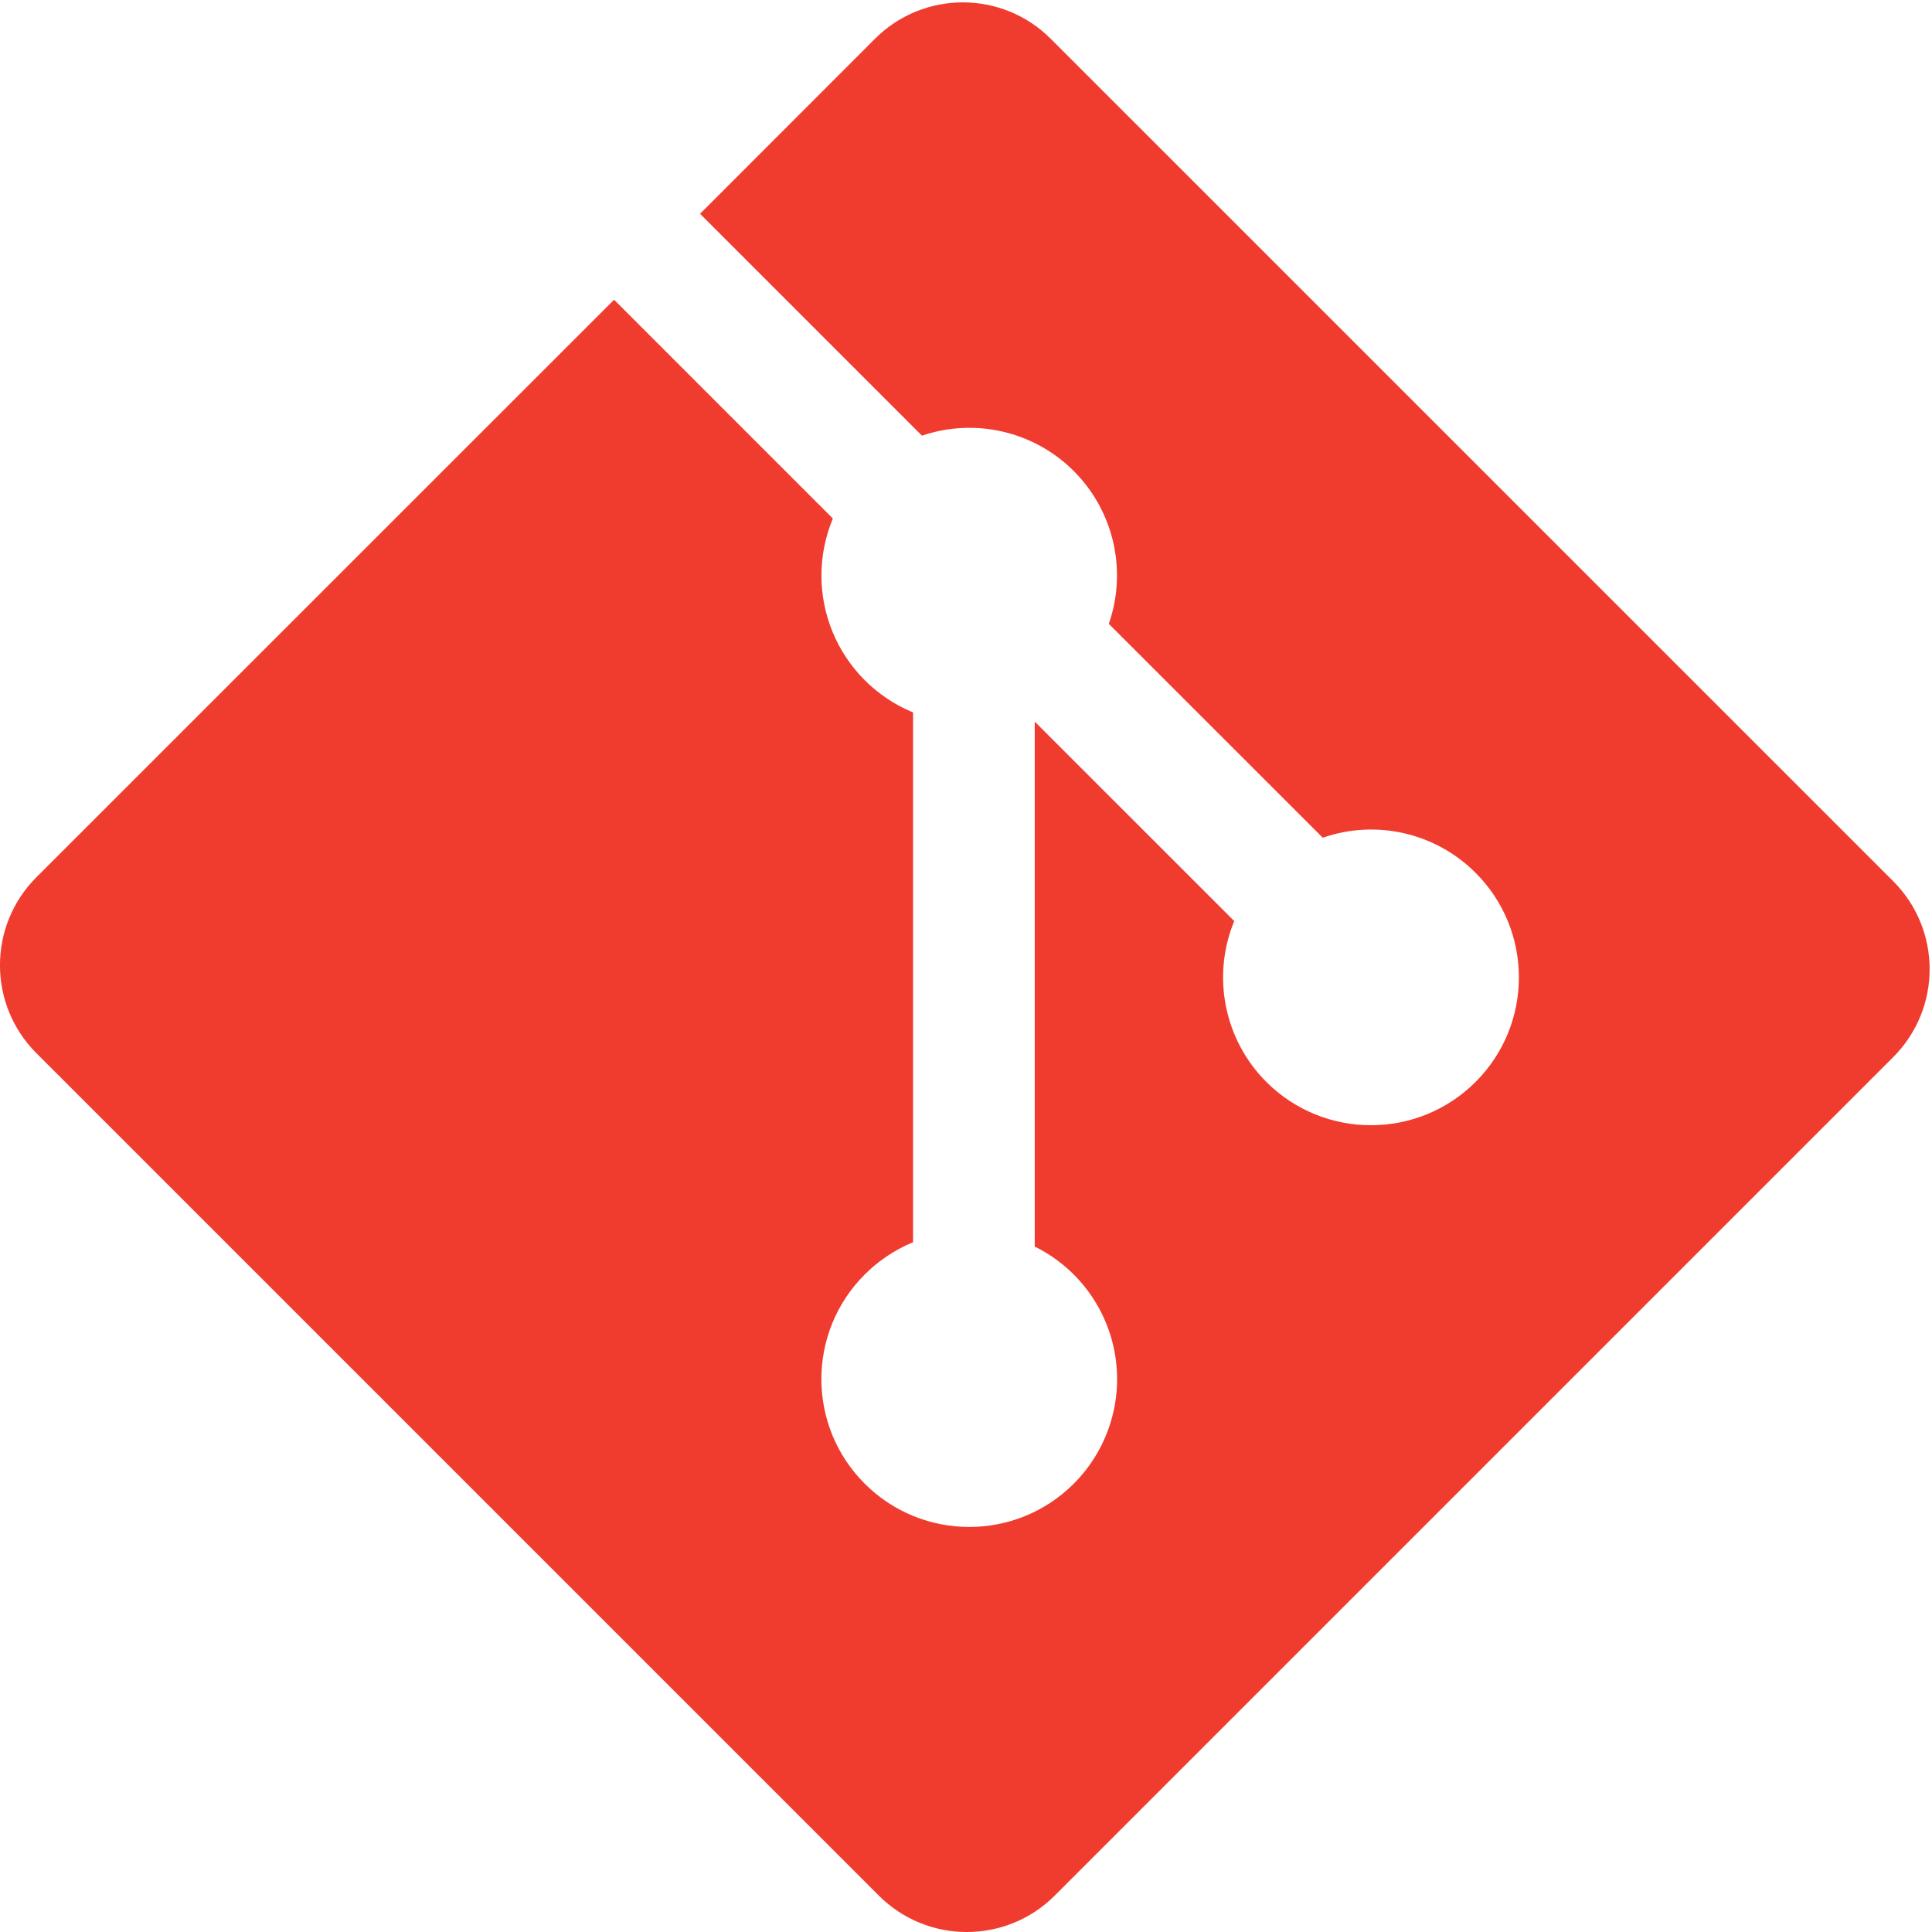
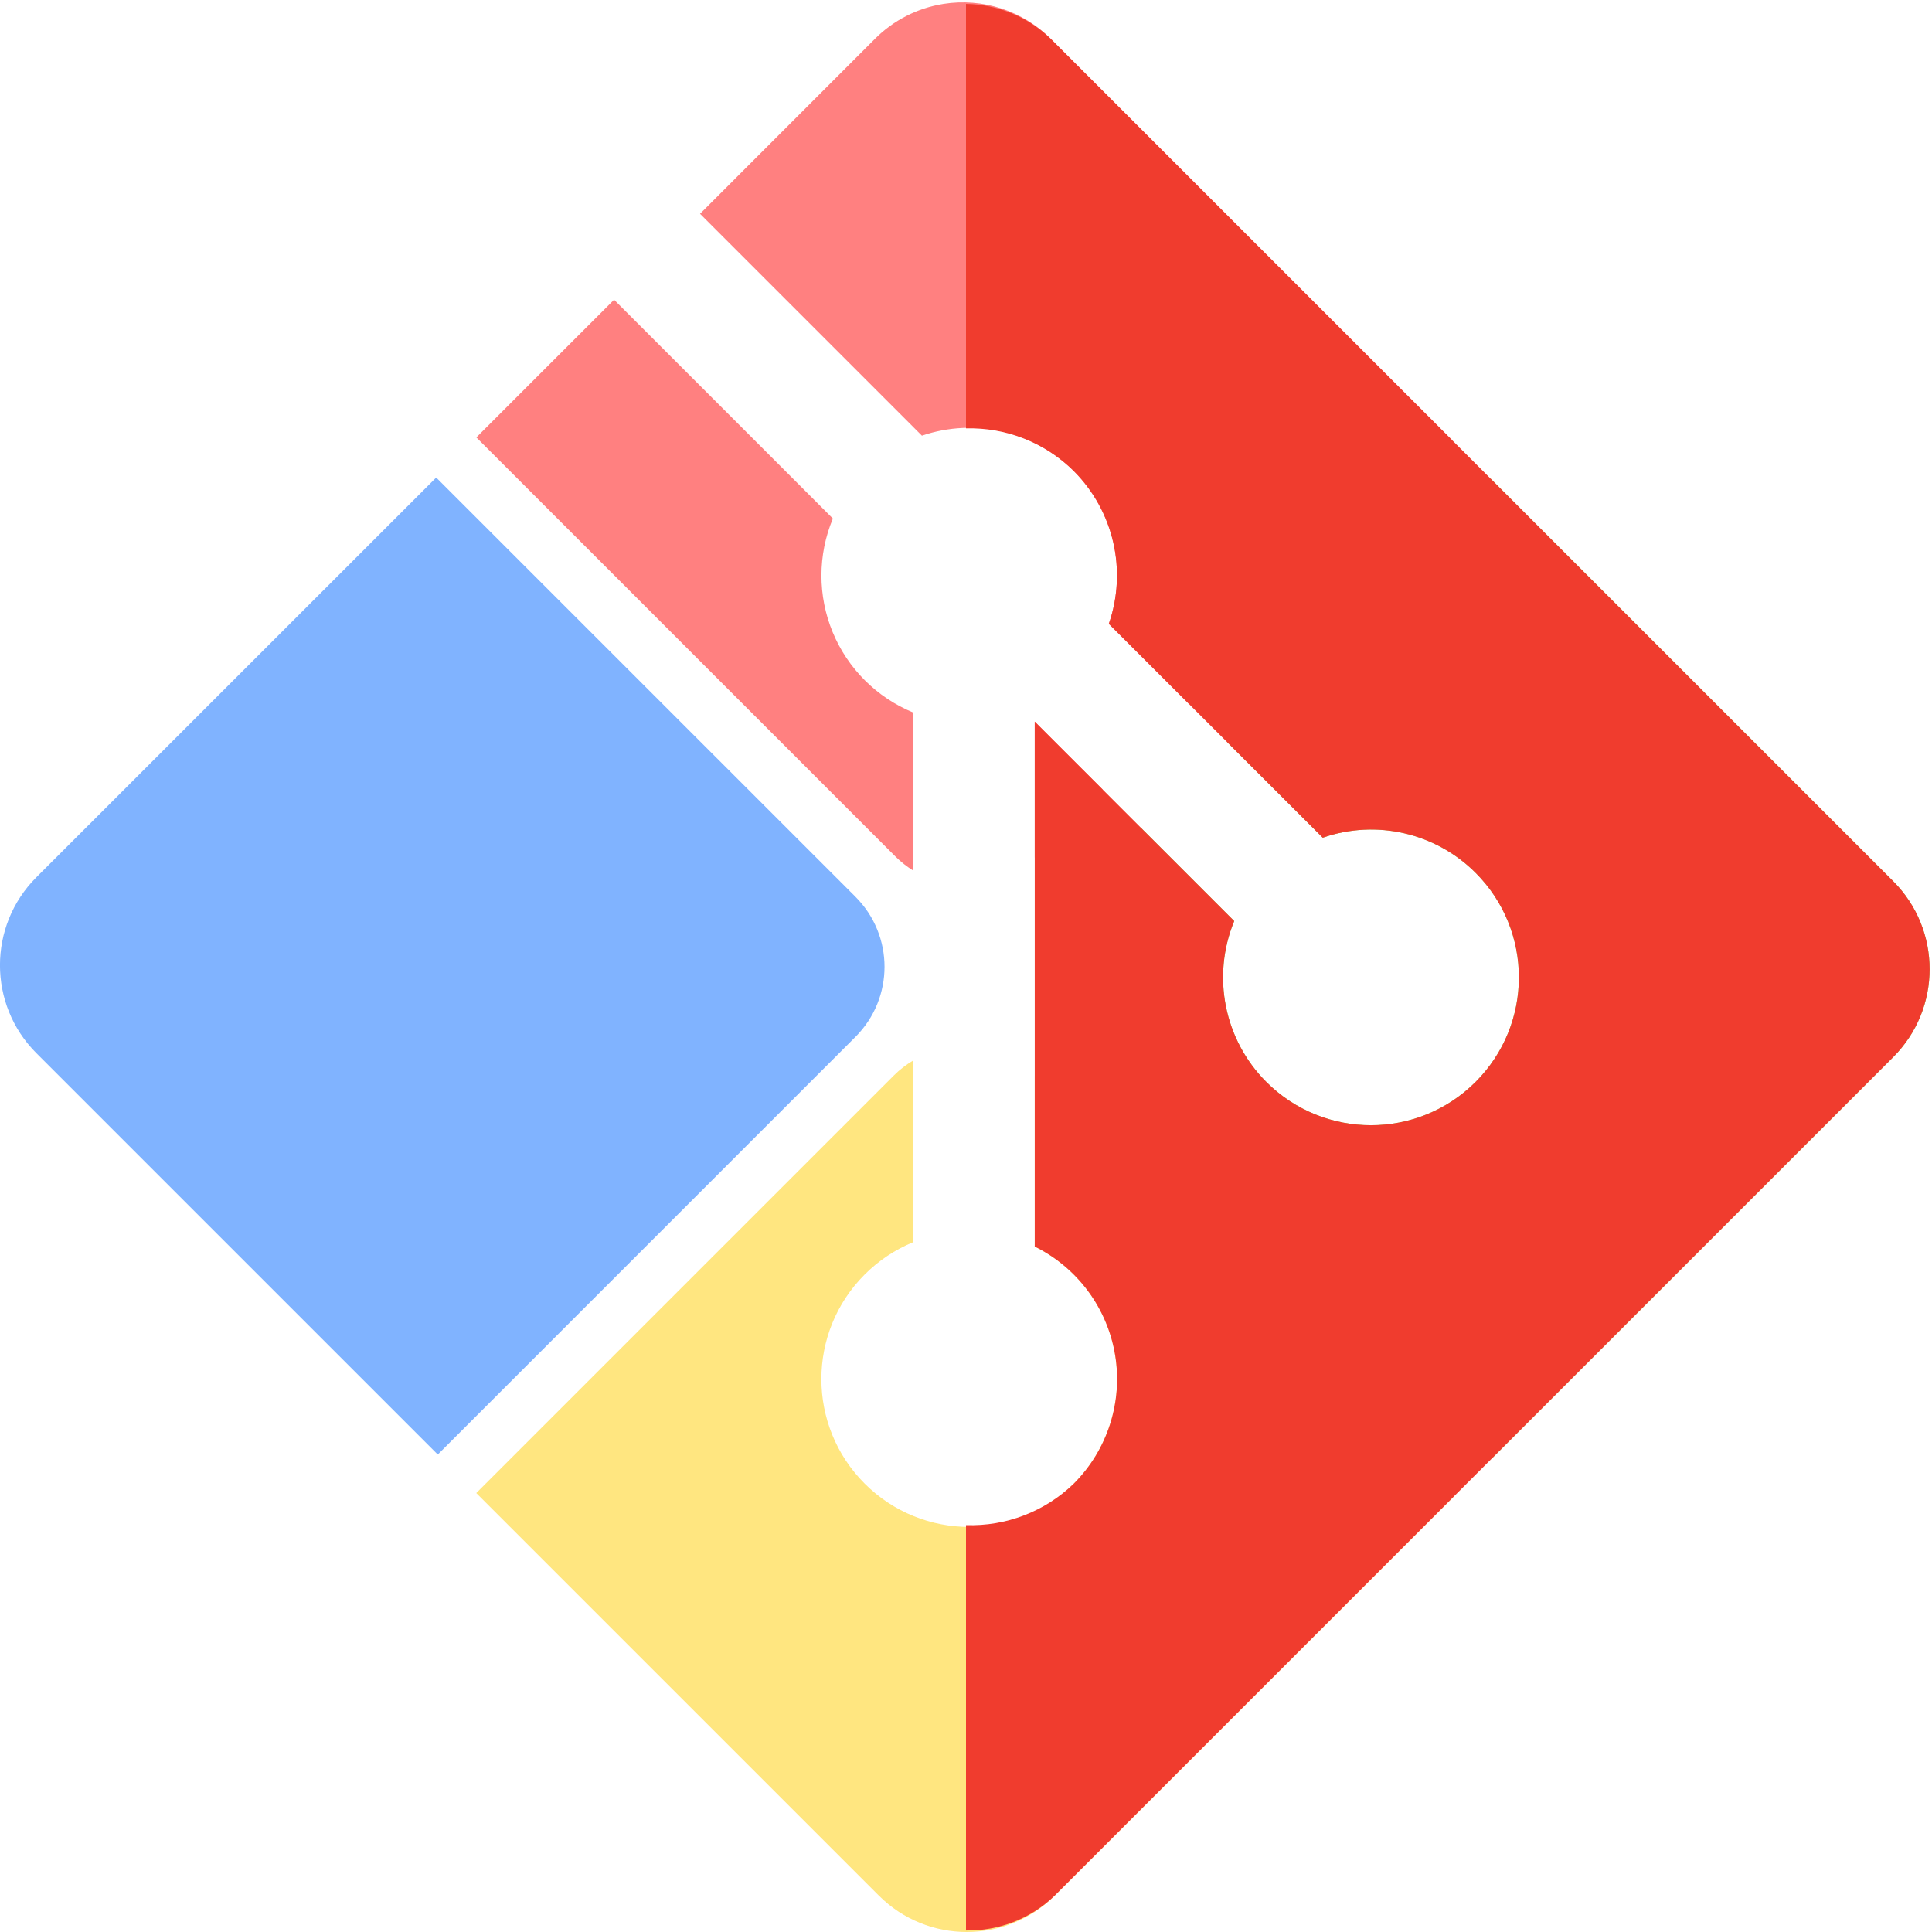
- <svg xmlns="http://www.w3.org/2000/svg" width="92pt" height="92pt" viewBox="0 0 92 92">
-   <defs>
+ <svg xmlns="http://www.w3.org/2000/svg" width="92pt" height="92pt" viewBox="0 0 92 92" version="1.1" id="svg141">
+   <defs id="defs135">
    <clipPath id="a">
-       <path d="M0 .113h91.887V92H0Zm0 0" />
+       <path d="M 0,0.113 H 91.887 V 92 H 0 Z m 0,0" id="path132" />
    </clipPath>
  </defs>
-   <g clip-path="url(#a)">
-     <path style="stroke:none;fill-rule:nonzero;fill:#f03c2e;fill-opacity:1" d="M90.156 41.965 50.036 1.848a5.918 5.918 0 0 0-8.372 0l-8.328 8.332 10.566 10.566a7.03 7.03 0 0 1 7.23 1.684 7.034 7.034 0 0 1 1.669 7.277l10.187 10.184a7.028 7.028 0 0 1 7.278 1.672 7.04 7.04 0 0 1 0 9.957 7.05 7.05 0 0 1-9.965 0 7.044 7.044 0 0 1-1.528-7.66l-9.5-9.497V59.36a7.04 7.04 0 0 1 1.86 11.29 7.04 7.04 0 0 1-9.957 0 7.04 7.04 0 0 1 0-9.958 7.06 7.06 0 0 1 2.304-1.539V33.926a7.049 7.049 0 0 1-3.82-9.234L29.242 14.272 1.73 41.777a5.925 5.925 0 0 0 0 8.371L41.852 90.27a5.925 5.925 0 0 0 8.37 0l39.934-39.934a5.925 5.925 0 0 0 0-8.371" />
+   <g clip-path="url(#a)" id="g139" style="display:none">
+     <path style="display:none;fill:#f03c2e;fill-opacity:1;fill-rule:nonzero;stroke:none" d="M 90.156,41.965 50.036,1.848 a 5.918,5.918 0 0 0 -8.372,0 l -8.328,8.332 10.566,10.566 a 7.03,7.03 0 0 1 7.23,1.684 7.034,7.034 0 0 1 1.669,7.277 l 10.187,10.184 a 7.028,7.028 0 0 1 7.278,1.672 7.04,7.04 0 0 1 0,9.957 7.05,7.05 0 0 1 -9.965,0 7.044,7.044 0 0 1 -1.528,-7.66 l -9.5,-9.497 V 59.36 a 7.04,7.04 0 0 1 1.86,11.29 7.04,7.04 0 0 1 -9.957,0 7.04,7.04 0 0 1 0,-9.958 7.06,7.06 0 0 1 2.304,-1.539 V 33.926 A 7.049,7.049 0 0 1 39.66,24.692 L 29.242,14.272 1.73,41.777 a 5.925,5.925 0 0 0 0,8.371 L 41.852,90.27 a 5.925,5.925 0 0 0 8.37,0 L 90.156,50.336 a 5.925,5.925 0 0 0 0,-8.371" id="path137" />
+   </g>
+   <g id="layer1" style="display:inline">
+     <g id="layer2" style="display:none">
+       <g id="g4142">
+         <rect style="fill:#ff8080;fill-opacity:1;stroke-width:3;stroke-linecap:round;stroke-linejoin:round" id="rect458" width="44.648" height="44.648" x="0" y="2.220446e-16" ry="4.722" />
+         <rect style="fill:#8dd35f;fill-opacity:1;stroke-width:3;stroke-linecap:round;stroke-linejoin:round" id="rect565" width="44.648" height="44.648" x="47.239" y="0.113" ry="4.722" />
+         <rect style="fill:#80b3ff;fill-opacity:1;stroke-width:3;stroke-linecap:round;stroke-linejoin:round" id="rect567" width="44.648" height="44.648" x="0" y="47.352" ry="4.722" />
+         <rect style="fill:#ffe680;fill-opacity:1;stroke-width:3;stroke-linecap:round;stroke-linejoin:round" id="rect569" width="44.648" height="44.648" x="47.239" y="47.353" ry="4.722" />
+       </g>
+     </g>
+     <g id="g4160" style="display:inline">
+       <path id="rect4175" style="display:inline;fill:#ff8080;stroke-width:3;stroke-linecap:round;stroke-linejoin:round" d="m 31.897,-31.634 a 5.918,5.918 0 0 0 -1.129,3.48 l 0.002,11.781 h 14.942 a 7.03,7.03 0 0 1 6.303,-3.923 7.034,7.034 0 0 1 6.326,3.966 l 5.377,-10e-4 10e-4,-17.744 -27.031,10e-4 a 5.918,5.918 0 0 0 -4.791,2.439 z m -1.128,21.049 -0.001,9.274 h 28.228 c 0.364,0 0.718,-0.045 1.059,-0.122 L 54.734,-6.755 A 7.049,7.049 0 0 1 45.504,-10.585 Z m 28.37,0.042 4.576,4.576 c 3.17e-4,-0.023 0.003,-0.045 0.003,-0.067 v -4.51 z" transform="rotate(45)" />
+       <path id="rect4178" style="fill:#8dd35f;stroke-width:3;stroke-linecap:round;stroke-linejoin:round" d="m 66.31,-34.076 v 17.745 l 6.436,-0.002 a 7.028,7.028 0 0 1 6.329,-3.963 7.04,7.04 0 0 1 7.04,7.04 7.05,7.05 0 0 1 -7.047,7.047 7.044,7.044 0 0 1 -6.497,-4.336 h -6.262 v 4.624 c 0,2.616 2.106,4.722 4.722,4.722 H 99.343 V -28.156 a 5.925,5.925 0 0 0 -5.92,-5.92 z" transform="rotate(45)" />
+       <path id="rect4181" style="fill:#80b3ff;stroke-width:3;stroke-linecap:round;stroke-linejoin:round" d="m 30.767,1.392 -0.003,26.926 a 5.925,5.925 0 0 0 5.919,5.919 l 27.035,-10e-4 V 6.113 c 0,-2.616 -2.106,-4.722 -4.722,-4.722 z" transform="rotate(45)" />
+       <path id="rect4184" style="display:inline;fill:#ffe680;stroke-width:3;stroke-linecap:round;stroke-linejoin:round" d="m 66.455,4.966 c -0.092,0.368 -0.145,0.752 -0.145,1.15 V 34.237 l 27.114,-10e-4 a 5.925,5.925 0 0 0 5.919,-5.919 V 1.393 H 71.076 l 5.739,5.739 a 7.04,7.04 0 0 1 9.298,6.667 7.04,7.04 0 0 1 -7.041,7.041 7.04,7.04 0 0 1 -7.041,-7.041 7.06,7.06 45 0 1 0.542,-2.717 z" transform="rotate(45)" />
+     </g>
+   </g>
+   <g id="layer3">
+     <path id="path4237" style="display:inline;fill:#f03c2e;fill-opacity:1;fill-rule:nonzero;stroke:none" d="M 46 0.186 L 46 20.398 A 7.03 7.03 0 0 1 51.132 22.43 A 7.034 7.034 0 0 1 52.8 29.707 L 62.988 39.891 A 7.028 7.028 0 0 1 70.266 41.563 A 7.04 7.04 0 0 1 70.266 51.52 A 7.05 7.05 0 0 1 60.3 51.52 A 7.044 7.044 0 0 1 58.772 43.86 L 49.273 34.362 L 49.273 59.36 A 7.04 7.04 0 0 1 51.133 70.649 A 7.04 7.04 0 0 1 46 72.625 L 46 91.928 A 5.925 5.925 0 0 0 50.222 90.27 L 90.155 50.336 A 5.925 5.925 0 0 0 90.155 41.965 L 50.036 1.849 A 5.918 5.918 0 0 0 46 0.186 z " />
  </g>
</svg>
